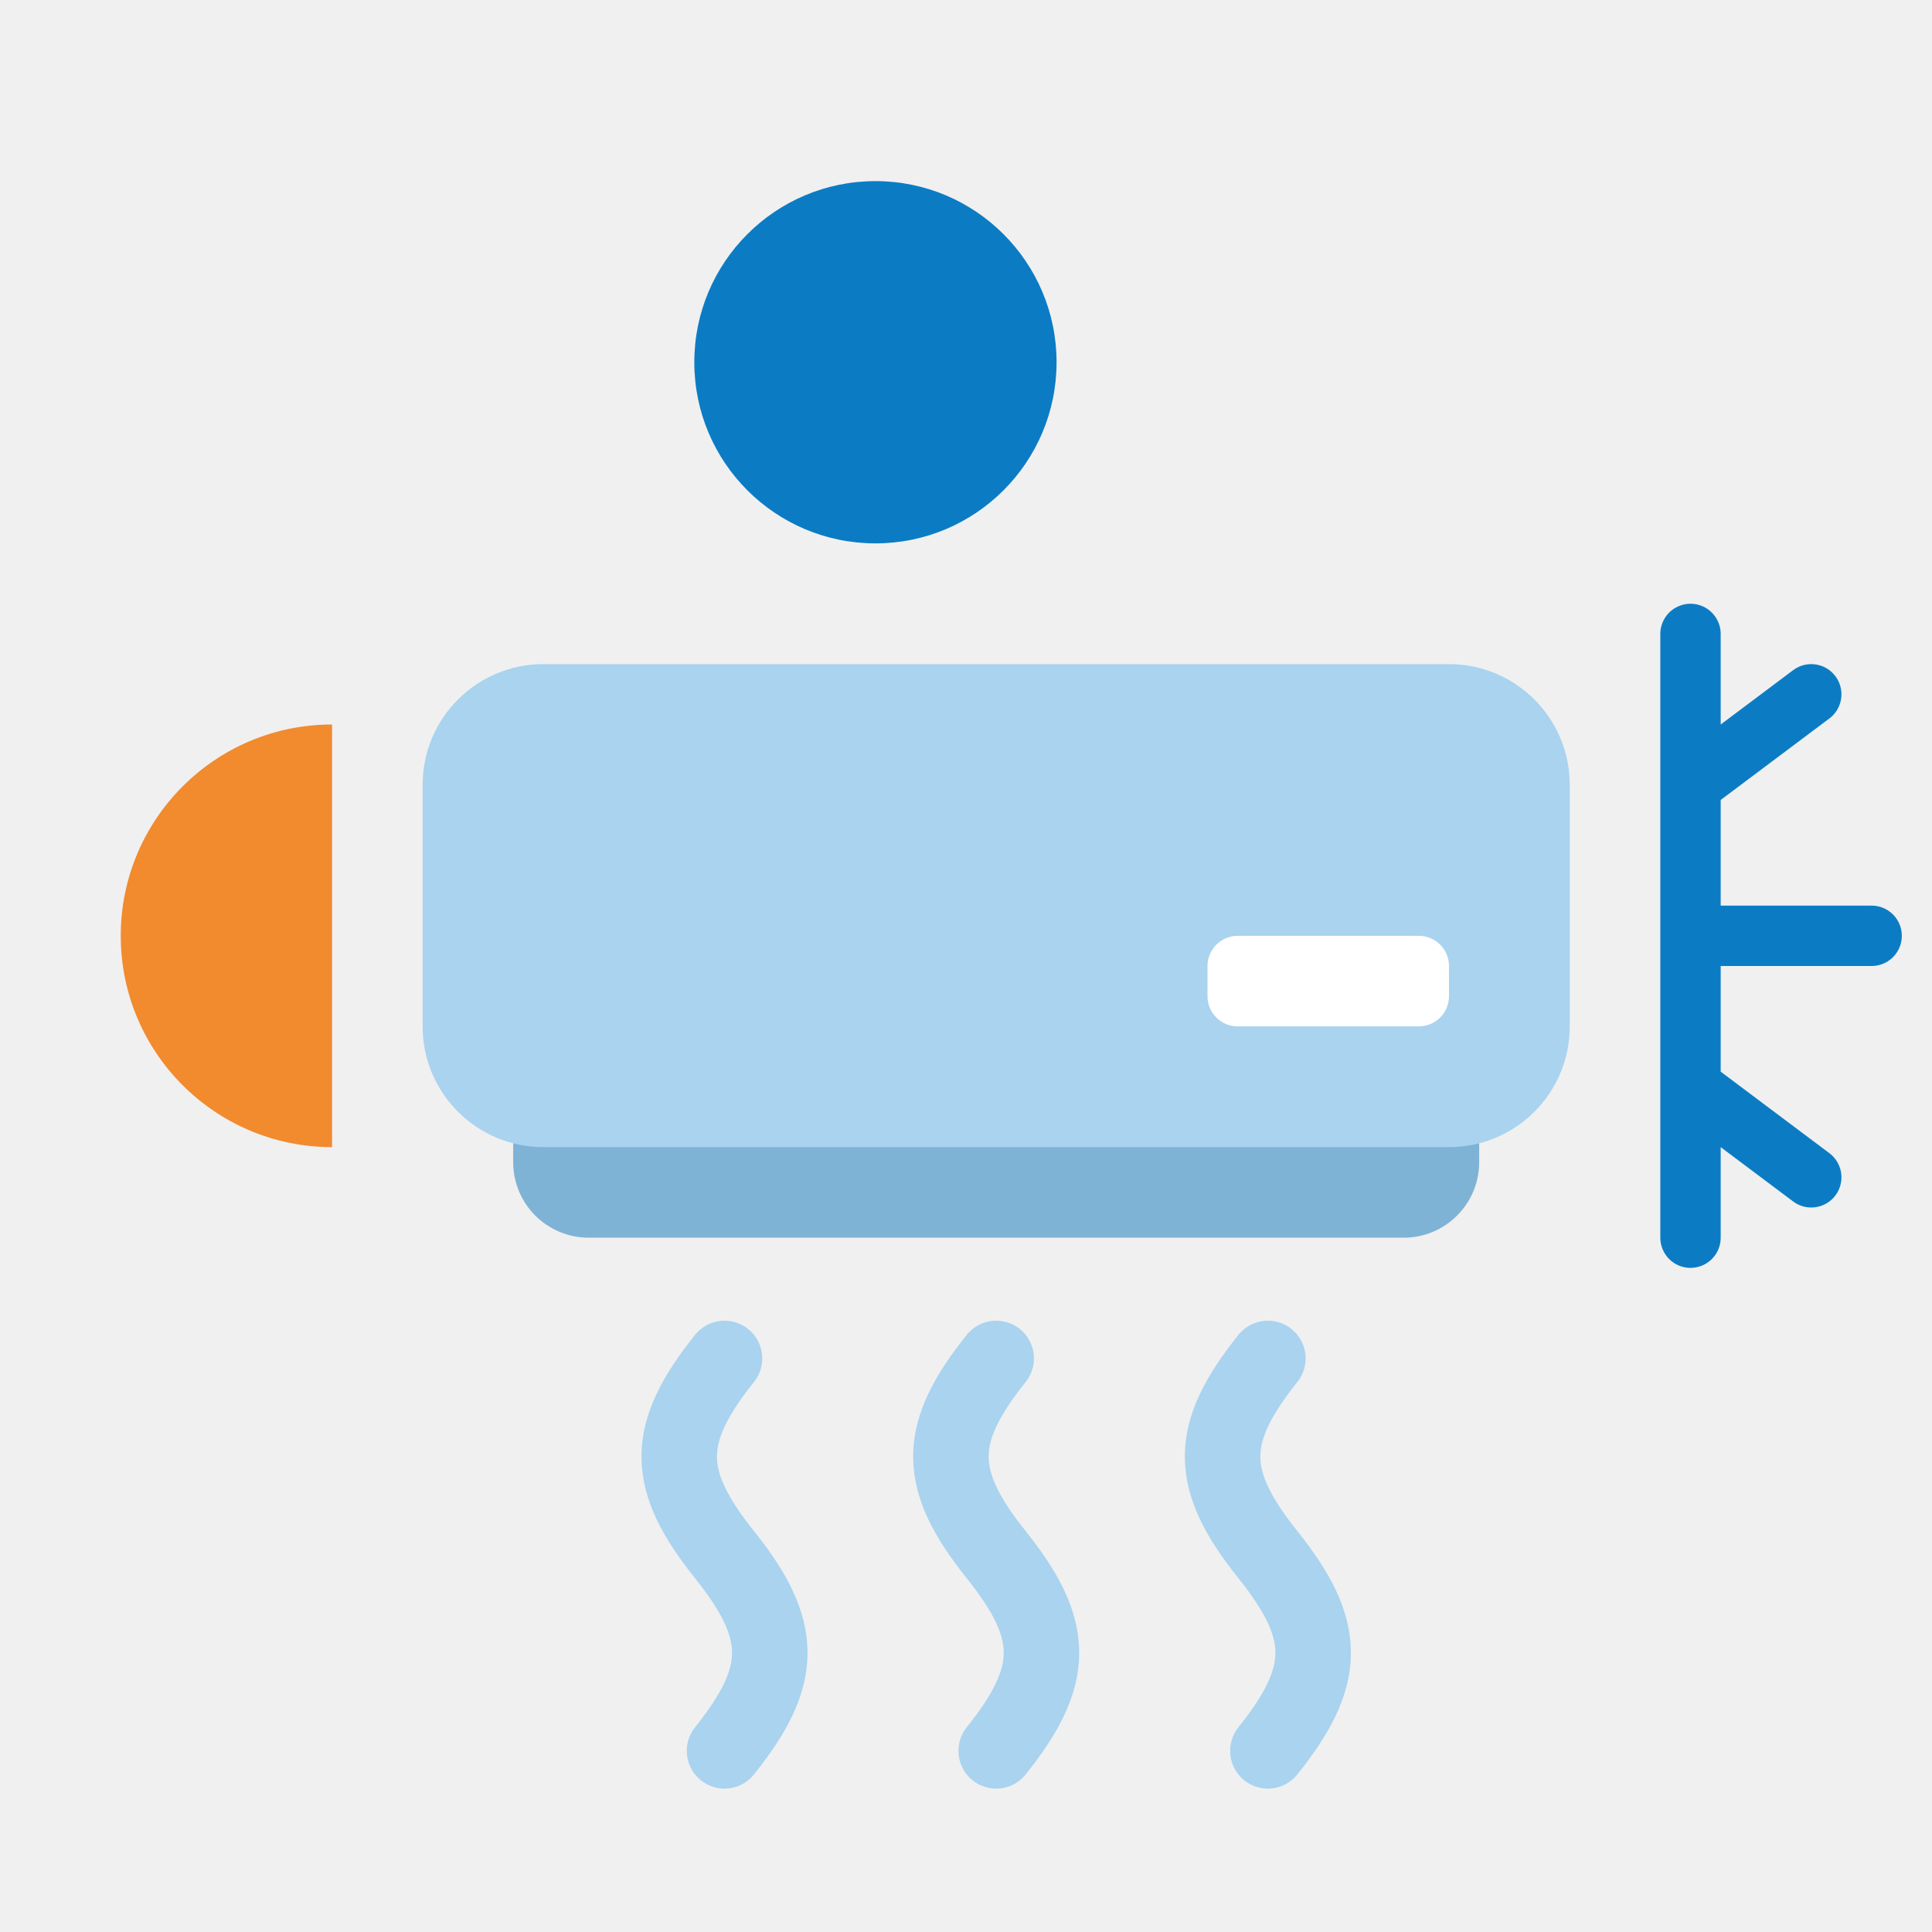
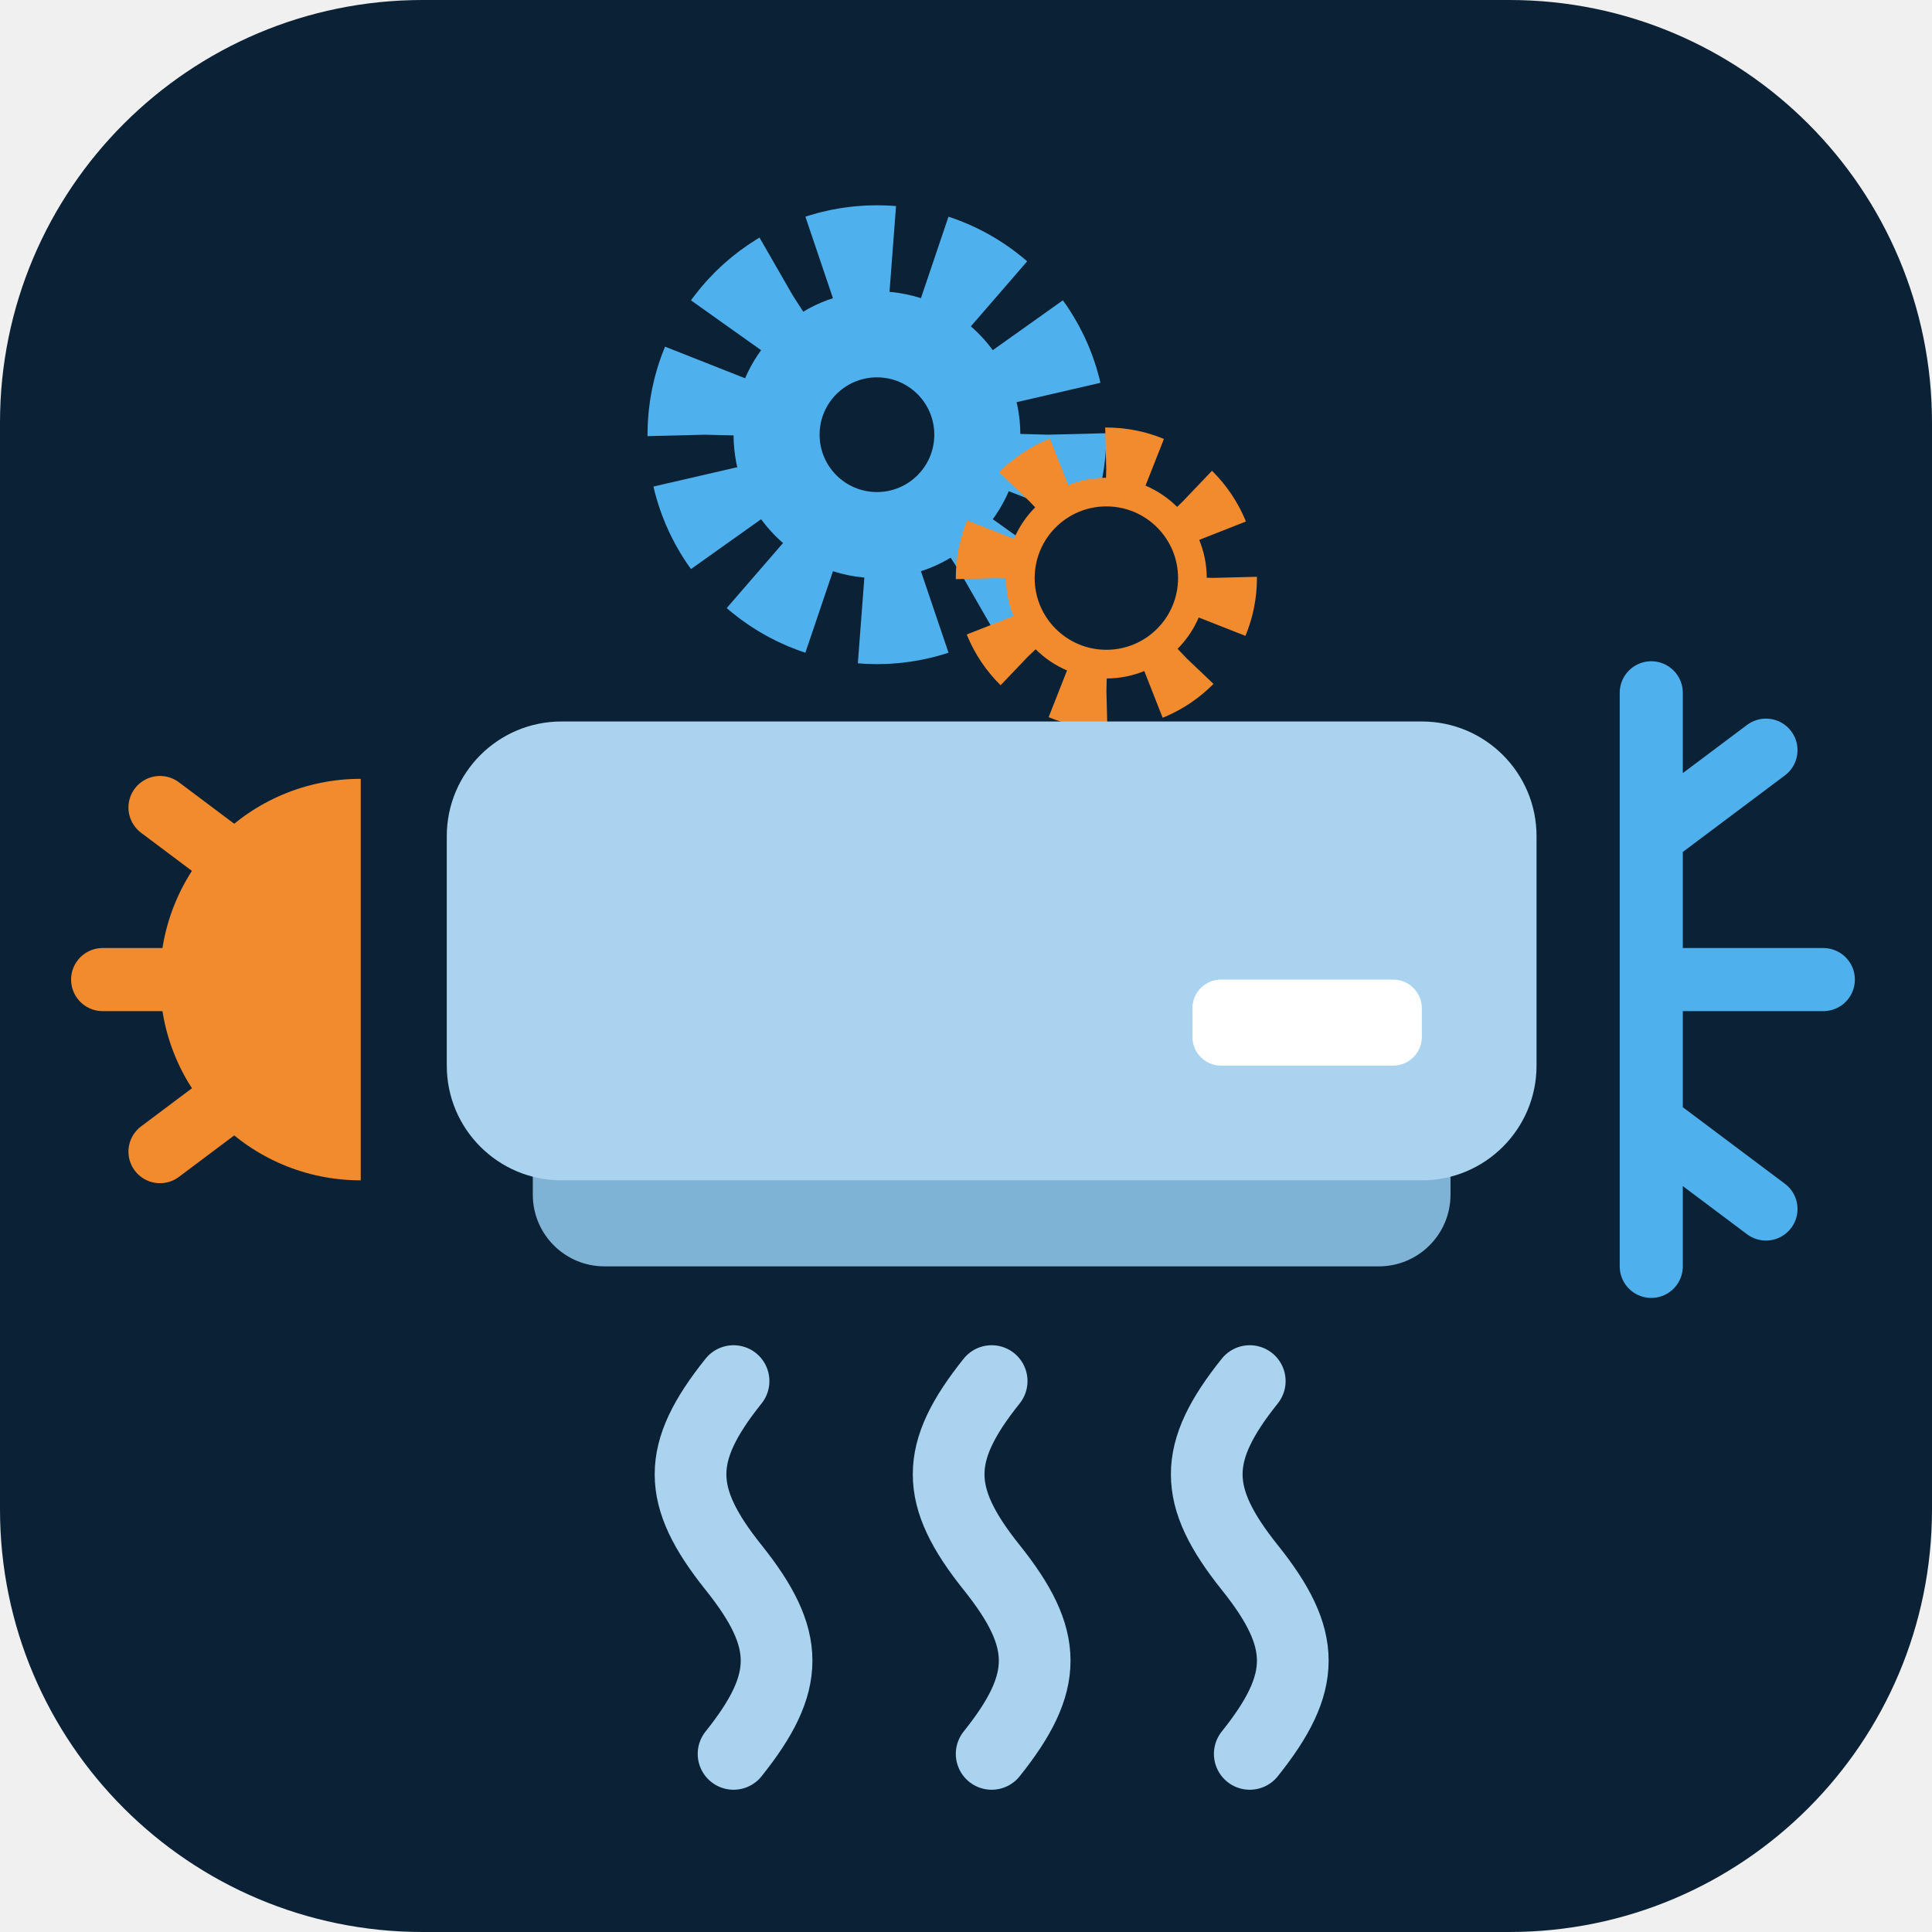
<svg xmlns="http://www.w3.org/2000/svg" viewBox="0 0 64 64">
-   <circle cx="29" cy="12" r="6" fill="#0B7CC4" />
-   <path d="M11 24 A7 7 0 0 0 11 38 Z" fill="#F28A2E" />
-   <rect x="17" y="35" width="32" height="6" rx="2.5" fill="#7FB3D5" />
-   <rect x="14" y="22" width="38" height="16" rx="4" fill="#A9D3EF" />
-   <rect x="40" y="31" width="8" height="3" rx="1" fill="#fff" />
-   <path d="M56 21v20M56 31h6M56 26l4-3M56 36l4 3" stroke="#0B7CC4" stroke-width="2" stroke-linecap="round" />
-   <path d="M24 45c-2 2.5-2 4 0 6.5s2 4 0 6.5M33 45c-2 2.5-2 4 0 6.5s2 4 0 6.5M42 45c-2 2.5-2 4 0 6.5s2 4 0 6.5" stroke="#A9D3EF" stroke-width="2.5" fill="none" stroke-linecap="round" />
+   <rect width="64" height="64" rx="14" fill="#0B2236" />
+   <g transform="translate(1.5 3) scale(.95)">
+     <circle cx="29" cy="12" r="6" fill="none" stroke="#4FB0EE" stroke-width="4" stroke-dasharray="2.4 1.37" />
+     <circle cx="29" cy="12" r="5" fill="#4FB0EE" />
+     <circle cx="29" cy="12" r="2" fill="#0B2236" />
+     <circle cx="37" cy="17" r="4" fill="none" stroke="#F28A2E" stroke-width="2.5" stroke-dasharray="1.6 1.54" />
+     <circle cx="37" cy="17" r="3" fill="#0B2236" stroke="#F28A2E" stroke-width="1" />
+     <path d="M11 24A7 7 0 0 0 11 38Z" fill="#F28A2E" />
+     <g stroke="#F28A2E" stroke-width="2.2" stroke-linecap="round">
+       <path d="M2 31h2.5M4 25l2 1.5M4 37l2-1.5" />
+     </g>
+     <rect x="17" y="35" width="32" height="6" rx="2.5" fill="#7FB3D5" />
+     <rect x="14" y="22" width="38" height="16" rx="4" fill="#A9D3EF" />
+     <rect x="40" y="31" width="8" height="3" rx="1" fill="#fff" />
+     <g stroke="#4FB0EE" stroke-width="2.2" stroke-linecap="round" fill="none">
+       <path d="M56 21v20M56 31h6M56 26l4-3M56 36l4 3" />
+     </g>
+     <g stroke="#A9D3EF" stroke-width="2.5" stroke-linecap="round" fill="none">
+       <path d="M24 45c-2 2.5-2 4 0 6.5s2 4 0 6.5M33 45c-2 2.5-2 4 0 6.5s2 4 0 6.5M42 45c-2 2.5-2 4 0 6.5s2 4 0 6.5" />
+     </g>
+   </g>
</svg>
